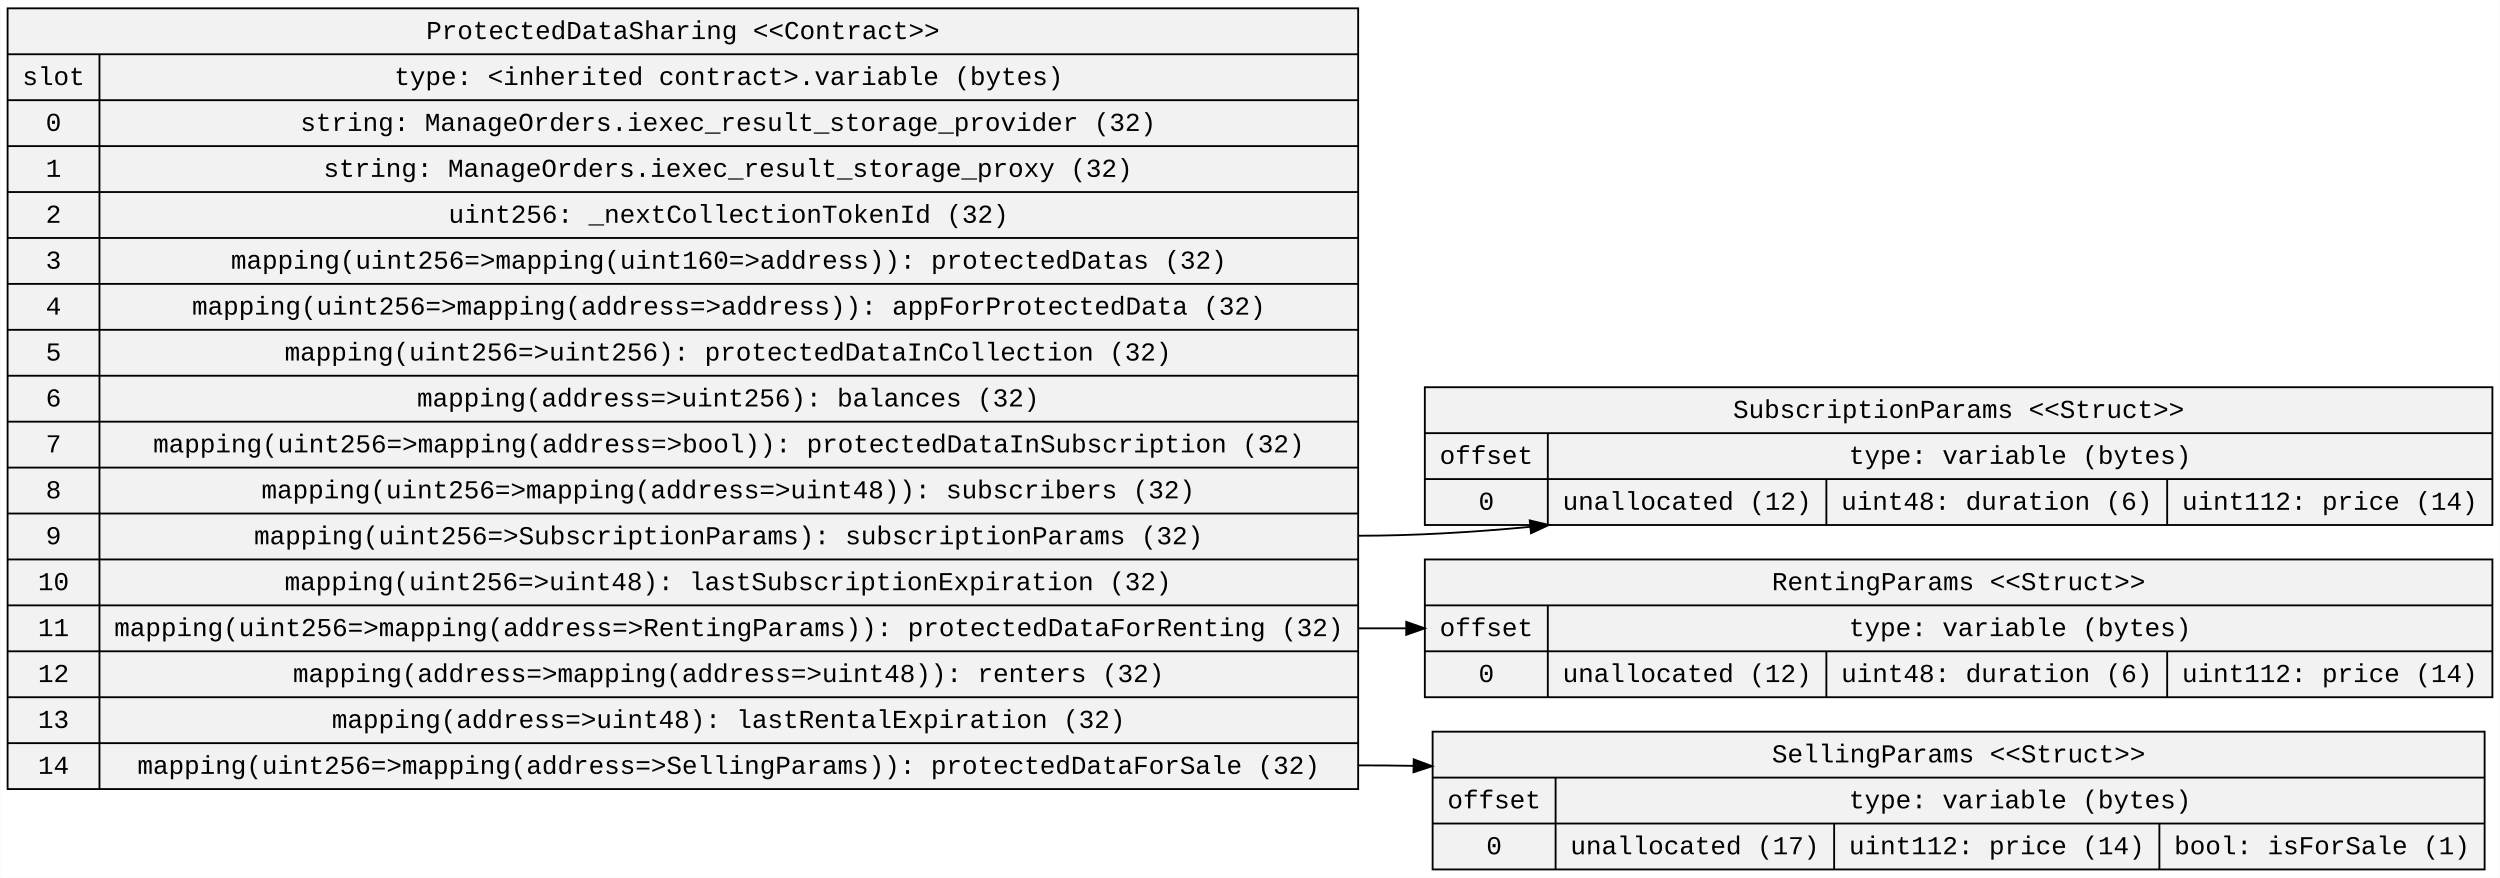
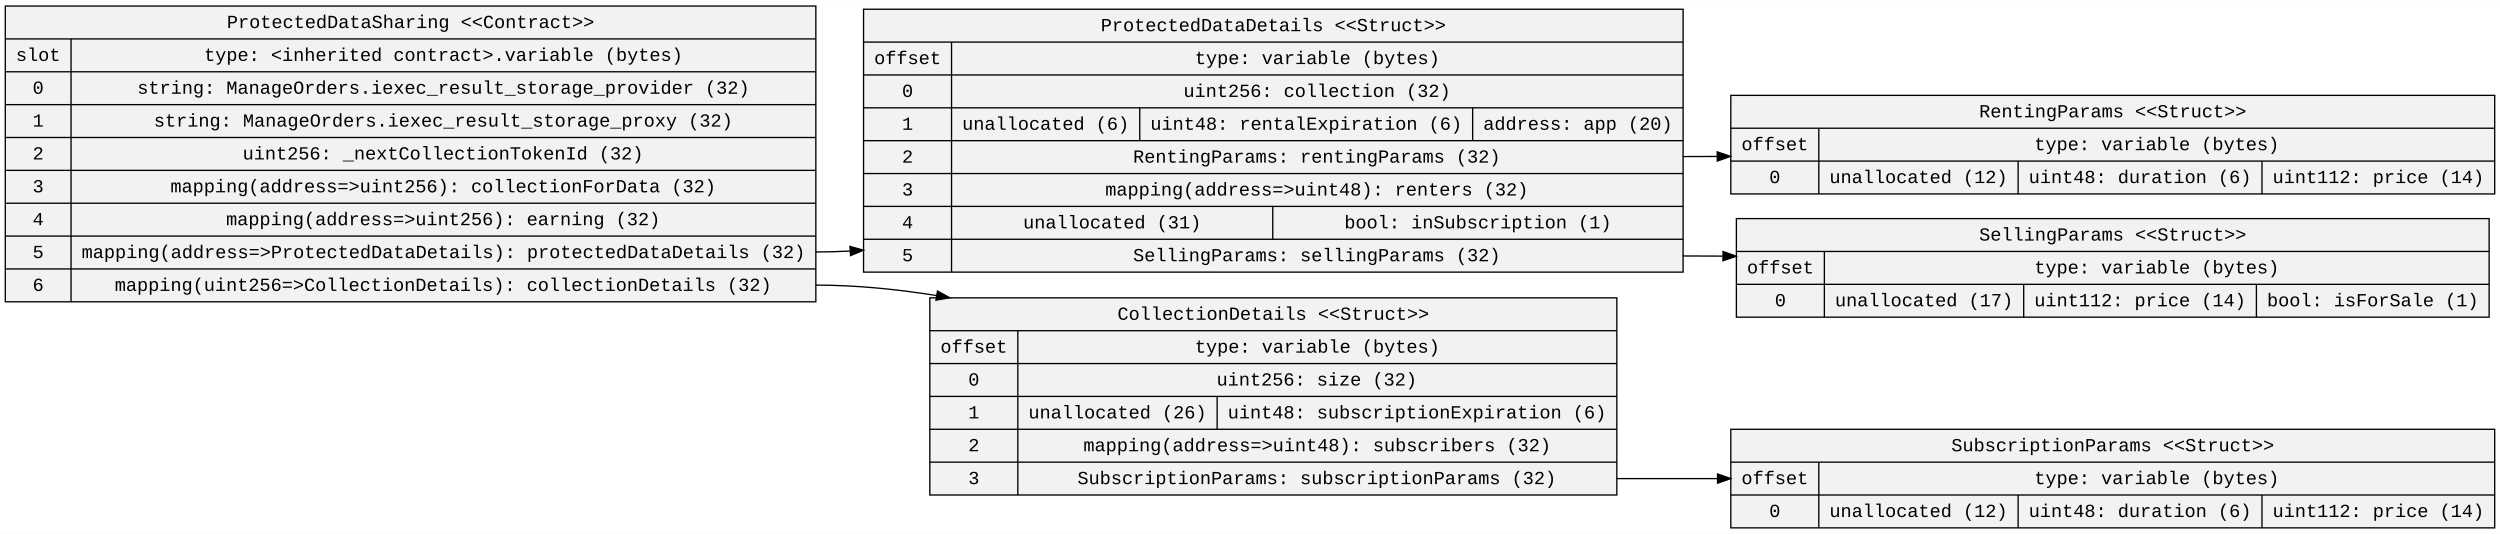
- <svg xmlns="http://www.w3.org/2000/svg" width="1350pt" height="474pt" viewBox="0.00 0.00 1349.80 474.00">
-   <g id="graph0" class="graph" transform="scale(1 1) rotate(0) translate(4 470)">
-     <polygon fill="white" stroke="transparent" points="-4,4 -4,-470 1345.8,-470 1345.8,4 -4,4" />
+ <svg xmlns="http://www.w3.org/2000/svg" width="1887pt" height="403pt" viewBox="0.00 0.00 1886.67 402.80">
+   <g id="graph0" class="graph" transform="scale(1 1) rotate(0) translate(4 398.8)">
+     <polygon fill="white" stroke="transparent" points="-4,4 -4,-398.8 1882.67,-398.8 1882.67,4 -4,4" />
    <g id="node1" class="node">
-       <polygon fill="#f2f2f2" stroke="black" points="0,-43.9 0,-465.5 729.31,-465.5 729.31,-43.9 0,-43.9" />
-       <text text-anchor="middle" x="364.66" y="-448.9" font-family="Courier New" font-size="14.00">ProtectedDataSharing &lt;&lt;Contract&gt;&gt;</text>
-       <polyline fill="none" stroke="black" points="0,-440.7 729.31,-440.7 " />
-       <text text-anchor="middle" x="24.8" y="-424.1" font-family="Courier New" font-size="14.00">slot</text>
-       <polyline fill="none" stroke="black" points="0,-415.9 49.61,-415.9 " />
-       <text text-anchor="middle" x="24.8" y="-399.3" font-family="Courier New" font-size="14.00">0</text>
-       <polyline fill="none" stroke="black" points="0,-391.1 49.61,-391.1 " />
-       <text text-anchor="middle" x="24.8" y="-374.5" font-family="Courier New" font-size="14.00">1</text>
-       <polyline fill="none" stroke="black" points="0,-366.3 49.61,-366.3 " />
-       <text text-anchor="middle" x="24.8" y="-349.7" font-family="Courier New" font-size="14.00">2</text>
-       <polyline fill="none" stroke="black" points="0,-341.5 49.61,-341.5 " />
-       <text text-anchor="middle" x="24.8" y="-324.9" font-family="Courier New" font-size="14.00">3</text>
-       <polyline fill="none" stroke="black" points="0,-316.7 49.61,-316.7 " />
-       <text text-anchor="middle" x="24.8" y="-300.1" font-family="Courier New" font-size="14.00">4</text>
-       <polyline fill="none" stroke="black" points="0,-291.9 49.61,-291.9 " />
-       <text text-anchor="middle" x="24.8" y="-275.3" font-family="Courier New" font-size="14.00">5</text>
-       <polyline fill="none" stroke="black" points="0,-267.1 49.61,-267.1 " />
-       <text text-anchor="middle" x="24.8" y="-250.5" font-family="Courier New" font-size="14.00">6</text>
-       <polyline fill="none" stroke="black" points="0,-242.3 49.61,-242.3 " />
-       <text text-anchor="middle" x="24.8" y="-225.7" font-family="Courier New" font-size="14.00">7</text>
-       <polyline fill="none" stroke="black" points="0,-217.5 49.61,-217.5 " />
-       <text text-anchor="middle" x="24.8" y="-200.9" font-family="Courier New" font-size="14.00">8</text>
-       <polyline fill="none" stroke="black" points="0,-192.7 49.61,-192.7 " />
-       <text text-anchor="middle" x="24.8" y="-176.1" font-family="Courier New" font-size="14.00">9</text>
-       <polyline fill="none" stroke="black" points="0,-167.9 49.61,-167.9 " />
-       <text text-anchor="middle" x="24.8" y="-151.3" font-family="Courier New" font-size="14.00">10</text>
-       <polyline fill="none" stroke="black" points="0,-143.1 49.61,-143.1 " />
-       <text text-anchor="middle" x="24.8" y="-126.5" font-family="Courier New" font-size="14.00">11</text>
-       <polyline fill="none" stroke="black" points="0,-118.3 49.61,-118.3 " />
-       <text text-anchor="middle" x="24.8" y="-101.7" font-family="Courier New" font-size="14.00">12</text>
-       <polyline fill="none" stroke="black" points="0,-93.5 49.61,-93.5 " />
-       <text text-anchor="middle" x="24.8" y="-76.9" font-family="Courier New" font-size="14.00">13</text>
-       <polyline fill="none" stroke="black" points="0,-68.7 49.61,-68.7 " />
-       <text text-anchor="middle" x="24.8" y="-52.1" font-family="Courier New" font-size="14.00">14</text>
-       <polyline fill="none" stroke="black" points="49.61,-43.9 49.61,-440.7 " />
-       <text text-anchor="middle" x="389.46" y="-424.1" font-family="Courier New" font-size="14.00">type: &lt;inherited contract&gt;.variable (bytes)</text>
-       <polyline fill="none" stroke="black" points="49.61,-415.9 729.31,-415.9 " />
-       <text text-anchor="middle" x="389.14" y="-399.3" font-family="Courier New" font-size="14.00">string: ManageOrders.iexec_result_storage_provider (32)</text>
-       <polyline fill="none" stroke="black" points="49.61,-391.1 729.31,-391.1 " />
-       <text text-anchor="middle" x="389.04" y="-374.5" font-family="Courier New" font-size="14.00">string: ManageOrders.iexec_result_storage_proxy (32)</text>
-       <polyline fill="none" stroke="black" points="49.61,-366.3 729.31,-366.3 " />
-       <text text-anchor="middle" x="389.33" y="-349.7" font-family="Courier New" font-size="14.00">uint256: _nextCollectionTokenId (32)</text>
-       <polyline fill="none" stroke="black" points="49.61,-341.5 729.31,-341.5 " />
-       <text text-anchor="middle" x="389.45" y="-324.9" font-family="Courier New" font-size="14.00">mapping(uint256=&gt;mapping(uint160=&gt;address)): protectedDatas (32)</text>
-       <polyline fill="none" stroke="black" points="49.61,-316.7 729.31,-316.7 " />
-       <text text-anchor="middle" x="389.45" y="-300.1" font-family="Courier New" font-size="14.00">mapping(uint256=&gt;mapping(address=&gt;address)): appForProtectedData (32)</text>
-       <polyline fill="none" stroke="black" points="49.61,-291.9 729.31,-291.9 " />
-       <text text-anchor="middle" x="389.04" y="-275.3" font-family="Courier New" font-size="14.00">mapping(uint256=&gt;uint256): protectedDataInCollection (32)</text>
-       <polyline fill="none" stroke="black" points="49.61,-267.1 729.31,-267.1 " />
-       <text text-anchor="middle" x="389.13" y="-250.5" font-family="Courier New" font-size="14.00">mapping(address=&gt;uint256): balances (32)</text>
-       <polyline fill="none" stroke="black" points="49.61,-242.3 729.31,-242.3 " />
-       <text text-anchor="middle" x="389.46" y="-225.7" font-family="Courier New" font-size="14.00">mapping(uint256=&gt;mapping(address=&gt;bool)): protectedDataInSubscription (32)</text>
-       <polyline fill="none" stroke="black" points="49.61,-217.5 729.31,-217.5 " />
-       <text text-anchor="middle" x="389.15" y="-200.9" font-family="Courier New" font-size="14.00">mapping(uint256=&gt;mapping(address=&gt;uint48)): subscribers (32)</text>
-       <polyline fill="none" stroke="black" points="49.61,-192.7 729.31,-192.7 " />
-       <text text-anchor="middle" x="389.35" y="-176.1" font-family="Courier New" font-size="14.00">mapping(uint256=&gt;SubscriptionParams): subscriptionParams (32)</text>
-       <polyline fill="none" stroke="black" points="49.61,-167.9 729.31,-167.9 " />
-       <text text-anchor="middle" x="389.04" y="-151.3" font-family="Courier New" font-size="14.00">mapping(uint256=&gt;uint48): lastSubscriptionExpiration (32)</text>
-       <polyline fill="none" stroke="black" points="49.61,-143.1 729.31,-143.1 " />
-       <text text-anchor="middle" x="389.46" y="-126.5" font-family="Courier New" font-size="14.00">mapping(uint256=&gt;mapping(address=&gt;RentingParams)): protectedDataForRenting (32)</text>
-       <polyline fill="none" stroke="black" points="49.61,-118.3 729.31,-118.3 " />
-       <text text-anchor="middle" x="389.34" y="-101.7" font-family="Courier New" font-size="14.00">mapping(address=&gt;mapping(address=&gt;uint48)): renters (32)</text>
-       <polyline fill="none" stroke="black" points="49.61,-93.5 729.31,-93.5 " />
-       <text text-anchor="middle" x="389.34" y="-76.9" font-family="Courier New" font-size="14.00">mapping(address=&gt;uint48): lastRentalExpiration (32)</text>
-       <polyline fill="none" stroke="black" points="49.61,-68.7 729.31,-68.7 " />
-       <text text-anchor="middle" x="389.36" y="-52.1" font-family="Courier New" font-size="14.00">mapping(uint256=&gt;mapping(address=&gt;SellingParams)): protectedDataForSale (32)</text>
+       <polygon fill="#f2f2f2" stroke="black" points="0,-171.1 0,-394.3 611.69,-394.3 611.69,-171.1 0,-171.1" />
+       <text text-anchor="middle" x="305.85" y="-377.7" font-family="Courier New" font-size="14.00">ProtectedDataSharing &lt;&lt;Contract&gt;&gt;</text>
+       <polyline fill="none" stroke="black" points="0,-369.5 611.69,-369.5 " />
+       <text text-anchor="middle" x="24.8" y="-352.9" font-family="Courier New" font-size="14.00">slot</text>
+       <polyline fill="none" stroke="black" points="0,-344.7 49.61,-344.7 " />
+       <text text-anchor="middle" x="24.8" y="-328.1" font-family="Courier New" font-size="14.00">0</text>
+       <polyline fill="none" stroke="black" points="0,-319.9 49.61,-319.9 " />
+       <text text-anchor="middle" x="24.8" y="-303.3" font-family="Courier New" font-size="14.00">1</text>
+       <polyline fill="none" stroke="black" points="0,-295.1 49.61,-295.1 " />
+       <text text-anchor="middle" x="24.8" y="-278.5" font-family="Courier New" font-size="14.00">2</text>
+       <polyline fill="none" stroke="black" points="0,-270.3 49.61,-270.3 " />
+       <text text-anchor="middle" x="24.8" y="-253.7" font-family="Courier New" font-size="14.00">3</text>
+       <polyline fill="none" stroke="black" points="0,-245.5 49.61,-245.5 " />
+       <text text-anchor="middle" x="24.8" y="-228.9" font-family="Courier New" font-size="14.00">4</text>
+       <polyline fill="none" stroke="black" points="0,-220.7 49.61,-220.7 " />
+       <text text-anchor="middle" x="24.8" y="-204.1" font-family="Courier New" font-size="14.00">5</text>
+       <polyline fill="none" stroke="black" points="0,-195.9 49.61,-195.9 " />
+       <text text-anchor="middle" x="24.8" y="-179.3" font-family="Courier New" font-size="14.00">6</text>
+       <polyline fill="none" stroke="black" points="49.61,-171.1 49.61,-369.5 " />
+       <text text-anchor="middle" x="330.65" y="-352.9" font-family="Courier New" font-size="14.00">type: &lt;inherited contract&gt;.variable (bytes)</text>
+       <polyline fill="none" stroke="black" points="49.61,-344.7 611.69,-344.7 " />
+       <text text-anchor="middle" x="330.64" y="-328.1" font-family="Courier New" font-size="14.00">string: ManageOrders.iexec_result_storage_provider (32)</text>
+       <polyline fill="none" stroke="black" points="49.61,-319.9 611.69,-319.9 " />
+       <text text-anchor="middle" x="330.54" y="-303.3" font-family="Courier New" font-size="14.00">string: ManageOrders.iexec_result_storage_proxy (32)</text>
+       <polyline fill="none" stroke="black" points="49.61,-295.1 611.69,-295.1 " />
+       <text text-anchor="middle" x="330.33" y="-278.5" font-family="Courier New" font-size="14.00">uint256: _nextCollectionTokenId (32)</text>
+       <polyline fill="none" stroke="black" points="49.61,-270.3 611.69,-270.3 " />
+       <text text-anchor="middle" x="330.44" y="-253.7" font-family="Courier New" font-size="14.00">mapping(address=&gt;uint256): collectionForData (32)</text>
+       <polyline fill="none" stroke="black" points="49.61,-245.5 611.69,-245.5 " />
+       <text text-anchor="middle" x="330.43" y="-228.9" font-family="Courier New" font-size="14.00">mapping(address=&gt;uint256): earning (32)</text>
+       <polyline fill="none" stroke="black" points="49.61,-220.7 611.69,-220.7 " />
+       <text text-anchor="middle" x="330.65" y="-204.1" font-family="Courier New" font-size="14.00">mapping(address=&gt;ProtectedDataDetails): protectedDataDetails (32)</text>
+       <polyline fill="none" stroke="black" points="49.61,-195.9 611.69,-195.9 " />
+       <text text-anchor="middle" x="330.45" y="-179.3" font-family="Courier New" font-size="14.00">mapping(uint256=&gt;CollectionDetails): collectionDetails (32)</text>
+     </g>
+     <g id="node4" class="node">
+       <polygon fill="#f2f2f2" stroke="black" points="647.69,-193.5 647.69,-391.9 1266.18,-391.9 1266.18,-193.5 647.69,-193.5" />
+       <text text-anchor="middle" x="956.94" y="-375.3" font-family="Courier New" font-size="14.00">ProtectedDataDetails &lt;&lt;Struct&gt;&gt;</text>
+       <polyline fill="none" stroke="black" points="647.69,-367.1 1266.18,-367.1 " />
+       <text text-anchor="middle" x="680.9" y="-350.5" font-family="Courier New" font-size="14.00">offset</text>
+       <polyline fill="none" stroke="black" points="647.69,-342.3 714.1,-342.3 " />
+       <text text-anchor="middle" x="680.9" y="-325.7" font-family="Courier New" font-size="14.00">0</text>
+       <polyline fill="none" stroke="black" points="647.69,-317.5 714.1,-317.5 " />
+       <text text-anchor="middle" x="680.9" y="-300.9" font-family="Courier New" font-size="14.00">1</text>
+       <polyline fill="none" stroke="black" points="647.69,-292.7 714.1,-292.7 " />
+       <text text-anchor="middle" x="680.9" y="-276.1" font-family="Courier New" font-size="14.00">2</text>
+       <polyline fill="none" stroke="black" points="647.69,-267.9 714.1,-267.9 " />
+       <text text-anchor="middle" x="680.9" y="-251.3" font-family="Courier New" font-size="14.00">3</text>
+       <polyline fill="none" stroke="black" points="647.69,-243.1 714.1,-243.1 " />
+       <text text-anchor="middle" x="680.9" y="-226.5" font-family="Courier New" font-size="14.00">4</text>
+       <polyline fill="none" stroke="black" points="647.69,-218.3 714.1,-218.3 " />
+       <text text-anchor="middle" x="680.9" y="-201.7" font-family="Courier New" font-size="14.00">5</text>
+       <polyline fill="none" stroke="black" points="714.1,-193.5 714.1,-367.1 " />
+       <text text-anchor="middle" x="990.14" y="-350.5" font-family="Courier New" font-size="14.00">type: variable (bytes)</text>
+       <polyline fill="none" stroke="black" points="714.1,-342.3 1266.18,-342.3 " />
+       <text text-anchor="middle" x="989.92" y="-325.7" font-family="Courier New" font-size="14.00">uint256: collection (32)</text>
+       <polyline fill="none" stroke="black" points="714.1,-317.5 1266.18,-317.5 " />
+       <text text-anchor="middle" x="785.11" y="-300.9" font-family="Courier New" font-size="14.00">unallocated (6)</text>
+       <polyline fill="none" stroke="black" points="856.12,-292.7 856.12,-317.5 " />
+       <text text-anchor="middle" x="981.74" y="-300.9" font-family="Courier New" font-size="14.00">uint48: rentalExpiration (6)</text>
+       <polyline fill="none" stroke="black" points="1107.36,-292.7 1107.36,-317.5 " />
+       <text text-anchor="middle" x="1186.77" y="-300.9" font-family="Courier New" font-size="14.00">address: app (20)</text>
+       <polyline fill="none" stroke="black" points="714.1,-292.7 1266.18,-292.7 " />
+       <text text-anchor="middle" x="989.73" y="-276.1" font-family="Courier New" font-size="14.00">RentingParams: rentingParams (32)</text>
+       <polyline fill="none" stroke="black" points="714.1,-267.9 1266.18,-267.9 " />
+       <text text-anchor="middle" x="989.73" y="-251.3" font-family="Courier New" font-size="14.00">mapping(address=&gt;uint48): renters (32)</text>
+       <polyline fill="none" stroke="black" points="714.1,-243.1 1266.18,-243.1 " />
+       <text text-anchor="middle" x="835.31" y="-226.5" font-family="Courier New" font-size="14.00">unallocated (31)</text>
+       <polyline fill="none" stroke="black" points="956.52,-218.3 956.52,-243.1 " />
+       <text text-anchor="middle" x="1111.34" y="-226.5" font-family="Courier New" font-size="14.00">bool: inSubscription (1)</text>
+       <polyline fill="none" stroke="black" points="714.1,-218.3 1266.18,-218.3 " />
+       <text text-anchor="middle" x="989.73" y="-201.7" font-family="Courier New" font-size="14.00">SellingParams: sellingParams (32)</text>
+     </g>
+     <g id="edge1" class="edge">
+       <path fill="none" stroke="black" d="M611.69,-208.7C620.21,-208.7 628.8,-208.95 637.45,-209.41" />
+       <polygon fill="black" stroke="black" points="637.42,-212.91 647.63,-210.05 637.87,-205.93 637.42,-212.91" />
+     </g>
+     <g id="node6" class="node">
+       <polygon fill="#f2f2f2" stroke="black" points="697.7,-25.3 697.7,-174.1 1216.18,-174.1 1216.18,-25.3 697.7,-25.3" />
+       <text text-anchor="middle" x="956.94" y="-157.5" font-family="Courier New" font-size="14.00">CollectionDetails &lt;&lt;Struct&gt;&gt;</text>
+       <polyline fill="none" stroke="black" points="697.7,-149.3 1216.18,-149.3 " />
+       <text text-anchor="middle" x="730.91" y="-132.7" font-family="Courier New" font-size="14.00">offset</text>
+       <polyline fill="none" stroke="black" points="697.7,-124.5 764.11,-124.5 " />
+       <text text-anchor="middle" x="730.91" y="-107.9" font-family="Courier New" font-size="14.00">0</text>
+       <polyline fill="none" stroke="black" points="697.7,-99.7 764.11,-99.7 " />
+       <text text-anchor="middle" x="730.91" y="-83.1" font-family="Courier New" font-size="14.00">1</text>
+       <polyline fill="none" stroke="black" points="697.7,-74.9 764.11,-74.9 " />
+       <text text-anchor="middle" x="730.91" y="-58.3" font-family="Courier New" font-size="14.00">2</text>
+       <polyline fill="none" stroke="black" points="697.7,-50.1 764.11,-50.1 " />
+       <text text-anchor="middle" x="730.91" y="-33.5" font-family="Courier New" font-size="14.00">3</text>
+       <polyline fill="none" stroke="black" points="764.11,-25.3 764.11,-149.3 " />
+       <text text-anchor="middle" x="990.14" y="-132.7" font-family="Courier New" font-size="14.00">type: variable (bytes)</text>
+       <polyline fill="none" stroke="black" points="764.11,-124.5 1216.18,-124.5 " />
+       <text text-anchor="middle" x="989.72" y="-107.9" font-family="Courier New" font-size="14.00">uint256: size (32)</text>
+       <polyline fill="none" stroke="black" points="764.11,-99.7 1216.18,-99.7 " />
+       <text text-anchor="middle" x="839.32" y="-83.1" font-family="Courier New" font-size="14.00">unallocated (26)</text>
+       <polyline fill="none" stroke="black" points="914.53,-74.9 914.53,-99.7 " />
+       <text text-anchor="middle" x="1065.35" y="-83.1" font-family="Courier New" font-size="14.00">uint48: subscriptionExpiration (6)</text>
+       <polyline fill="none" stroke="black" points="764.11,-74.9 1216.18,-74.9 " />
+       <text text-anchor="middle" x="990.04" y="-58.3" font-family="Courier New" font-size="14.00">mapping(address=&gt;uint48): subscribers (32)</text>
+       <polyline fill="none" stroke="black" points="764.11,-50.1 1216.18,-50.1 " />
+       <text text-anchor="middle" x="989.74" y="-33.5" font-family="Courier New" font-size="14.00">SubscriptionParams: subscriptionParams (32)</text>
+     </g>
+     <g id="edge2" class="edge">
+       <path fill="none" stroke="black" d="M611.69,-183.7C641.53,-183.7 672.42,-180.68 702.89,-175.8" />
+       <polygon fill="black" stroke="black" points="703.48,-179.25 712.76,-174.15 702.32,-172.34 703.48,-179.25" />
    </g>
    <g id="node2" class="node">
-       <polygon fill="#f2f2f2" stroke="black" points="765.31,-186.5 765.31,-260.9 1341.8,-260.9 1341.8,-186.5 765.31,-186.5" />
-       <text text-anchor="middle" x="1053.56" y="-244.3" font-family="Courier New" font-size="14.00">SubscriptionParams &lt;&lt;Struct&gt;&gt;</text>
-       <polyline fill="none" stroke="black" points="765.31,-236.1 1341.8,-236.1 " />
-       <text text-anchor="middle" x="798.52" y="-219.5" font-family="Courier New" font-size="14.00">offset</text>
-       <polyline fill="none" stroke="black" points="765.31,-211.3 831.72,-211.3 " />
-       <text text-anchor="middle" x="798.52" y="-194.7" font-family="Courier New" font-size="14.00">0</text>
-       <polyline fill="none" stroke="black" points="831.72,-186.5 831.72,-236.1 " />
-       <text text-anchor="middle" x="1086.76" y="-219.5" font-family="Courier New" font-size="14.00">type: variable (bytes)</text>
-       <polyline fill="none" stroke="black" points="831.72,-211.3 1341.8,-211.3 " />
-       <text text-anchor="middle" x="906.93" y="-194.7" font-family="Courier New" font-size="14.00">unallocated (12)</text>
-       <polyline fill="none" stroke="black" points="982.14,-186.5 982.14,-211.3 " />
-       <text text-anchor="middle" x="1074.16" y="-194.7" font-family="Courier New" font-size="14.00">uint48: duration (6)</text>
-       <polyline fill="none" stroke="black" points="1166.17,-186.5 1166.17,-211.3 " />
-       <text text-anchor="middle" x="1253.98" y="-194.7" font-family="Courier New" font-size="14.00">uint112: price (14)</text>
-     </g>
-     <g id="edge1" class="edge">
-       <path fill="none" stroke="black" d="M729.31,-180.7C759.45,-180.7 791.04,-182.56 822.16,-185.51" />
-       <polygon fill="black" stroke="black" points="821.95,-189 832.25,-186.5 822.64,-182.04 821.95,-189" />
+       <polygon fill="#f2f2f2" stroke="black" points="1302.18,-252.5 1302.18,-326.9 1878.67,-326.9 1878.67,-252.5 1302.18,-252.5" />
+       <text text-anchor="middle" x="1590.43" y="-310.3" font-family="Courier New" font-size="14.00">RentingParams &lt;&lt;Struct&gt;&gt;</text>
+       <polyline fill="none" stroke="black" points="1302.18,-302.1 1878.67,-302.1 " />
+       <text text-anchor="middle" x="1335.39" y="-285.5" font-family="Courier New" font-size="14.00">offset</text>
+       <polyline fill="none" stroke="black" points="1302.18,-277.3 1368.59,-277.3 " />
+       <text text-anchor="middle" x="1335.39" y="-260.7" font-family="Courier New" font-size="14.00">0</text>
+       <polyline fill="none" stroke="black" points="1368.59,-252.5 1368.59,-302.1 " />
+       <text text-anchor="middle" x="1623.63" y="-285.5" font-family="Courier New" font-size="14.00">type: variable (bytes)</text>
+       <polyline fill="none" stroke="black" points="1368.59,-277.3 1878.67,-277.3 " />
+       <text text-anchor="middle" x="1443.8" y="-260.7" font-family="Courier New" font-size="14.00">unallocated (12)</text>
+       <polyline fill="none" stroke="black" points="1519.01,-252.5 1519.01,-277.3 " />
+       <text text-anchor="middle" x="1611.03" y="-260.7" font-family="Courier New" font-size="14.00">uint48: duration (6)</text>
+       <polyline fill="none" stroke="black" points="1703.04,-252.5 1703.04,-277.3 " />
+       <text text-anchor="middle" x="1790.85" y="-260.7" font-family="Courier New" font-size="14.00">uint112: price (14)</text>
    </g>
    <g id="node3" class="node">
-       <polygon fill="#f2f2f2" stroke="black" points="765.31,-93.5 765.31,-167.9 1341.8,-167.9 1341.8,-93.5 765.31,-93.5" />
-       <text text-anchor="middle" x="1053.56" y="-151.3" font-family="Courier New" font-size="14.00">RentingParams &lt;&lt;Struct&gt;&gt;</text>
-       <polyline fill="none" stroke="black" points="765.31,-143.1 1341.8,-143.1 " />
-       <text text-anchor="middle" x="798.52" y="-126.5" font-family="Courier New" font-size="14.00">offset</text>
-       <polyline fill="none" stroke="black" points="765.31,-118.3 831.72,-118.3 " />
-       <text text-anchor="middle" x="798.52" y="-101.7" font-family="Courier New" font-size="14.00">0</text>
-       <polyline fill="none" stroke="black" points="831.72,-93.5 831.72,-143.1 " />
-       <text text-anchor="middle" x="1086.76" y="-126.5" font-family="Courier New" font-size="14.00">type: variable (bytes)</text>
-       <polyline fill="none" stroke="black" points="831.72,-118.3 1341.8,-118.3 " />
-       <text text-anchor="middle" x="906.93" y="-101.7" font-family="Courier New" font-size="14.00">unallocated (12)</text>
-       <polyline fill="none" stroke="black" points="982.14,-93.5 982.14,-118.3 " />
-       <text text-anchor="middle" x="1074.16" y="-101.7" font-family="Courier New" font-size="14.00">uint48: duration (6)</text>
-       <polyline fill="none" stroke="black" points="1166.17,-93.5 1166.17,-118.3 " />
-       <text text-anchor="middle" x="1253.98" y="-101.7" font-family="Courier New" font-size="14.00">uint112: price (14)</text>
-     </g>
-     <g id="edge2" class="edge">
-       <path fill="none" stroke="black" d="M729.31,-130.7C737.78,-130.7 746.38,-130.7 755.05,-130.7" />
-       <polygon fill="black" stroke="black" points="755.27,-134.2 765.27,-130.7 755.27,-127.2 755.27,-134.2" />
-     </g>
-     <g id="node4" class="node">
-       <polygon fill="#f2f2f2" stroke="black" points="769.51,-0.5 769.51,-74.9 1337.6,-74.9 1337.6,-0.5 769.51,-0.5" />
-       <text text-anchor="middle" x="1053.56" y="-58.3" font-family="Courier New" font-size="14.00">SellingParams &lt;&lt;Struct&gt;&gt;</text>
-       <polyline fill="none" stroke="black" points="769.51,-50.1 1337.6,-50.1 " />
-       <text text-anchor="middle" x="802.72" y="-33.5" font-family="Courier New" font-size="14.00">offset</text>
-       <polyline fill="none" stroke="black" points="769.51,-25.3 835.92,-25.3 " />
-       <text text-anchor="middle" x="802.72" y="-8.7" font-family="Courier New" font-size="14.00">0</text>
-       <polyline fill="none" stroke="black" points="835.92,-0.5 835.92,-50.1 " />
-       <text text-anchor="middle" x="1086.76" y="-33.5" font-family="Courier New" font-size="14.00">type: variable (bytes)</text>
-       <polyline fill="none" stroke="black" points="835.92,-25.3 1337.6,-25.3 " />
-       <text text-anchor="middle" x="911.13" y="-8.7" font-family="Courier New" font-size="14.00">unallocated (17)</text>
-       <polyline fill="none" stroke="black" points="986.34,-0.5 986.34,-25.3 " />
-       <text text-anchor="middle" x="1074.16" y="-8.7" font-family="Courier New" font-size="14.00">uint112: price (14)</text>
-       <polyline fill="none" stroke="black" points="1161.97,-0.5 1161.97,-25.3 " />
-       <text text-anchor="middle" x="1249.78" y="-8.7" font-family="Courier New" font-size="14.00">bool: isForSale (1)</text>
+       <polygon fill="#f2f2f2" stroke="black" points="1306.39,-159.5 1306.39,-233.9 1874.47,-233.9 1874.47,-159.5 1306.39,-159.5" />
+       <text text-anchor="middle" x="1590.43" y="-217.3" font-family="Courier New" font-size="14.00">SellingParams &lt;&lt;Struct&gt;&gt;</text>
+       <polyline fill="none" stroke="black" points="1306.39,-209.1 1874.47,-209.1 " />
+       <text text-anchor="middle" x="1339.59" y="-192.5" font-family="Courier New" font-size="14.00">offset</text>
+       <polyline fill="none" stroke="black" points="1306.39,-184.3 1372.79,-184.3 " />
+       <text text-anchor="middle" x="1339.59" y="-167.7" font-family="Courier New" font-size="14.00">0</text>
+       <polyline fill="none" stroke="black" points="1372.79,-159.5 1372.79,-209.1 " />
+       <text text-anchor="middle" x="1623.63" y="-192.5" font-family="Courier New" font-size="14.00">type: variable (bytes)</text>
+       <polyline fill="none" stroke="black" points="1372.79,-184.3 1874.47,-184.3 " />
+       <text text-anchor="middle" x="1448" y="-167.7" font-family="Courier New" font-size="14.00">unallocated (17)</text>
+       <polyline fill="none" stroke="black" points="1523.22,-159.5 1523.22,-184.3 " />
+       <text text-anchor="middle" x="1611.03" y="-167.7" font-family="Courier New" font-size="14.00">uint112: price (14)</text>
+       <polyline fill="none" stroke="black" points="1698.84,-159.5 1698.84,-184.3 " />
+       <text text-anchor="middle" x="1786.65" y="-167.7" font-family="Courier New" font-size="14.00">bool: isForSale (1)</text>
    </g>
    <g id="edge3" class="edge">
-       <path fill="none" stroke="black" d="M729.31,-56.7C739.12,-56.7 749.08,-56.61 759.15,-56.45" />
-       <polygon fill="black" stroke="black" points="759.31,-59.95 769.24,-56.26 759.18,-52.95 759.31,-59.95" />
+       <path fill="none" stroke="black" d="M1265.94,-280.7C1274.42,-280.7 1283.02,-280.73 1291.71,-280.79" />
+       <polygon fill="black" stroke="black" points="1291.91,-284.29 1301.94,-280.87 1291.97,-277.29 1291.91,-284.29" />
+     </g>
+     <g id="edge4" class="edge">
+       <path fill="none" stroke="black" d="M1265.94,-205.7C1275.84,-205.7 1285.91,-205.66 1296.09,-205.58" />
+       <polygon fill="black" stroke="black" points="1296.32,-209.08 1306.29,-205.49 1296.26,-202.08 1296.32,-209.08" />
+     </g>
+     <g id="node5" class="node">
+       <polygon fill="#f2f2f2" stroke="black" points="1302.18,-0.5 1302.18,-74.9 1878.67,-74.9 1878.67,-0.5 1302.18,-0.5" />
+       <text text-anchor="middle" x="1590.43" y="-58.3" font-family="Courier New" font-size="14.00">SubscriptionParams &lt;&lt;Struct&gt;&gt;</text>
+       <polyline fill="none" stroke="black" points="1302.18,-50.1 1878.67,-50.1 " />
+       <text text-anchor="middle" x="1335.39" y="-33.5" font-family="Courier New" font-size="14.00">offset</text>
+       <polyline fill="none" stroke="black" points="1302.18,-25.3 1368.59,-25.3 " />
+       <text text-anchor="middle" x="1335.39" y="-8.7" font-family="Courier New" font-size="14.00">0</text>
+       <polyline fill="none" stroke="black" points="1368.59,-0.5 1368.59,-50.1 " />
+       <text text-anchor="middle" x="1623.63" y="-33.5" font-family="Courier New" font-size="14.00">type: variable (bytes)</text>
+       <polyline fill="none" stroke="black" points="1368.59,-25.3 1878.67,-25.3 " />
+       <text text-anchor="middle" x="1443.8" y="-8.7" font-family="Courier New" font-size="14.00">unallocated (12)</text>
+       <polyline fill="none" stroke="black" points="1519.01,-0.5 1519.01,-25.3 " />
+       <text text-anchor="middle" x="1611.03" y="-8.7" font-family="Courier New" font-size="14.00">uint48: duration (6)</text>
+       <polyline fill="none" stroke="black" points="1703.04,-0.5 1703.04,-25.3 " />
+       <text text-anchor="middle" x="1790.85" y="-8.7" font-family="Courier New" font-size="14.00">uint112: price (14)</text>
+     </g>
+     <g id="edge5" class="edge">
+       <path fill="none" stroke="black" d="M1215.94,-37.7C1240.63,-37.7 1266.23,-37.7 1291.93,-37.7" />
+       <polygon fill="black" stroke="black" points="1292.17,-41.2 1302.17,-37.7 1292.17,-34.2 1292.17,-41.2" />
    </g>
  </g>
</svg>
